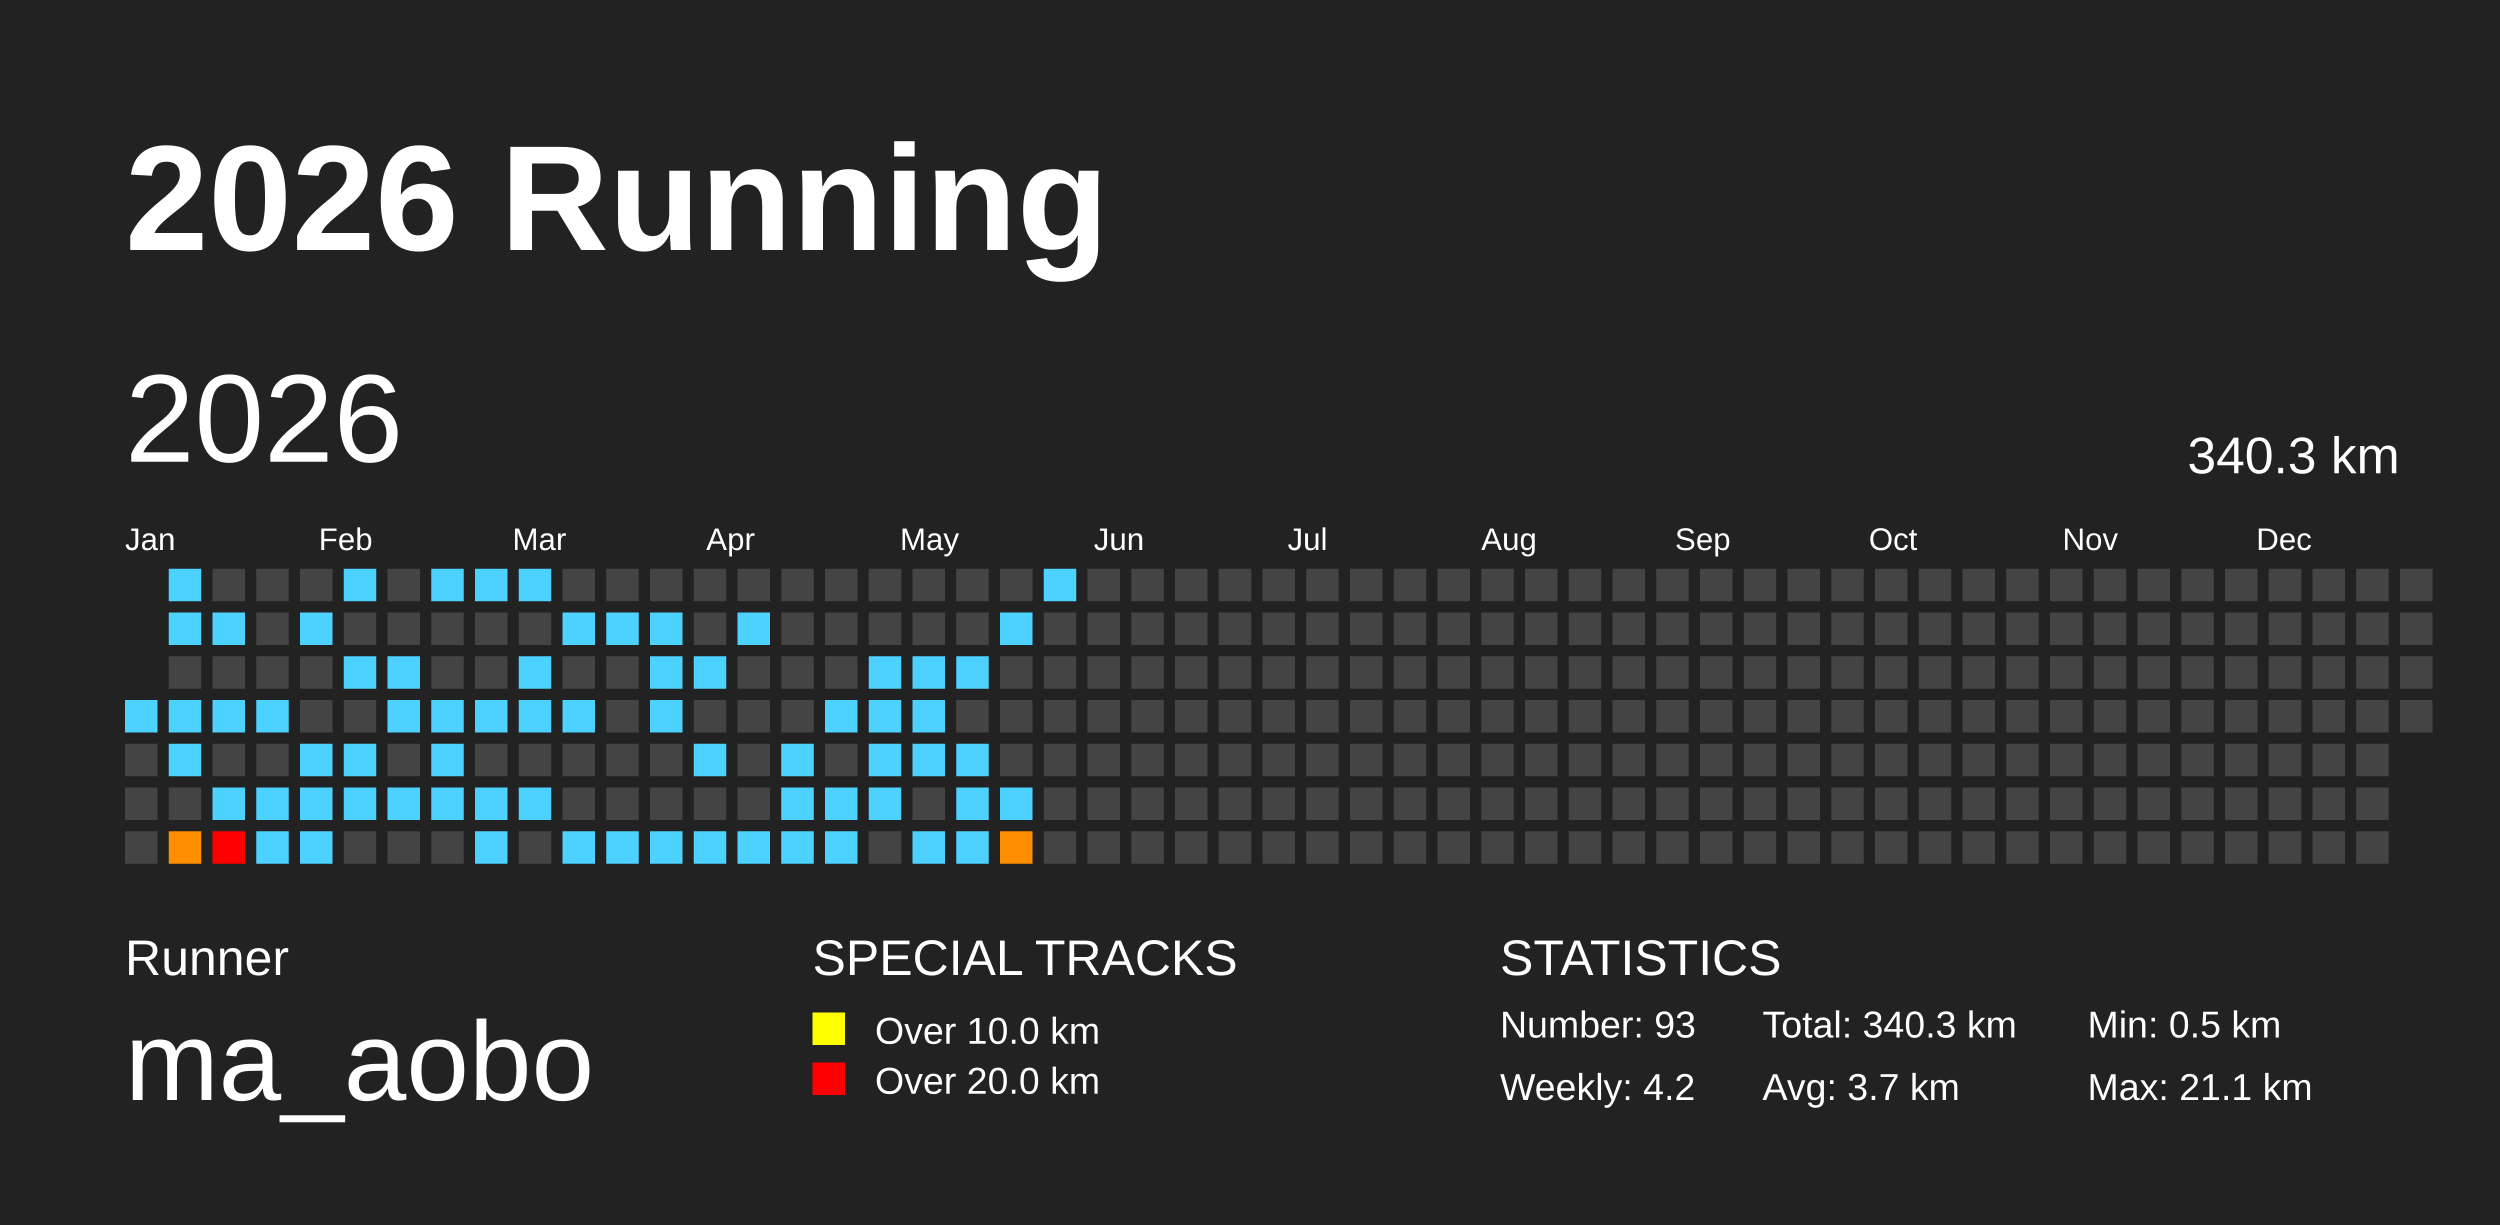
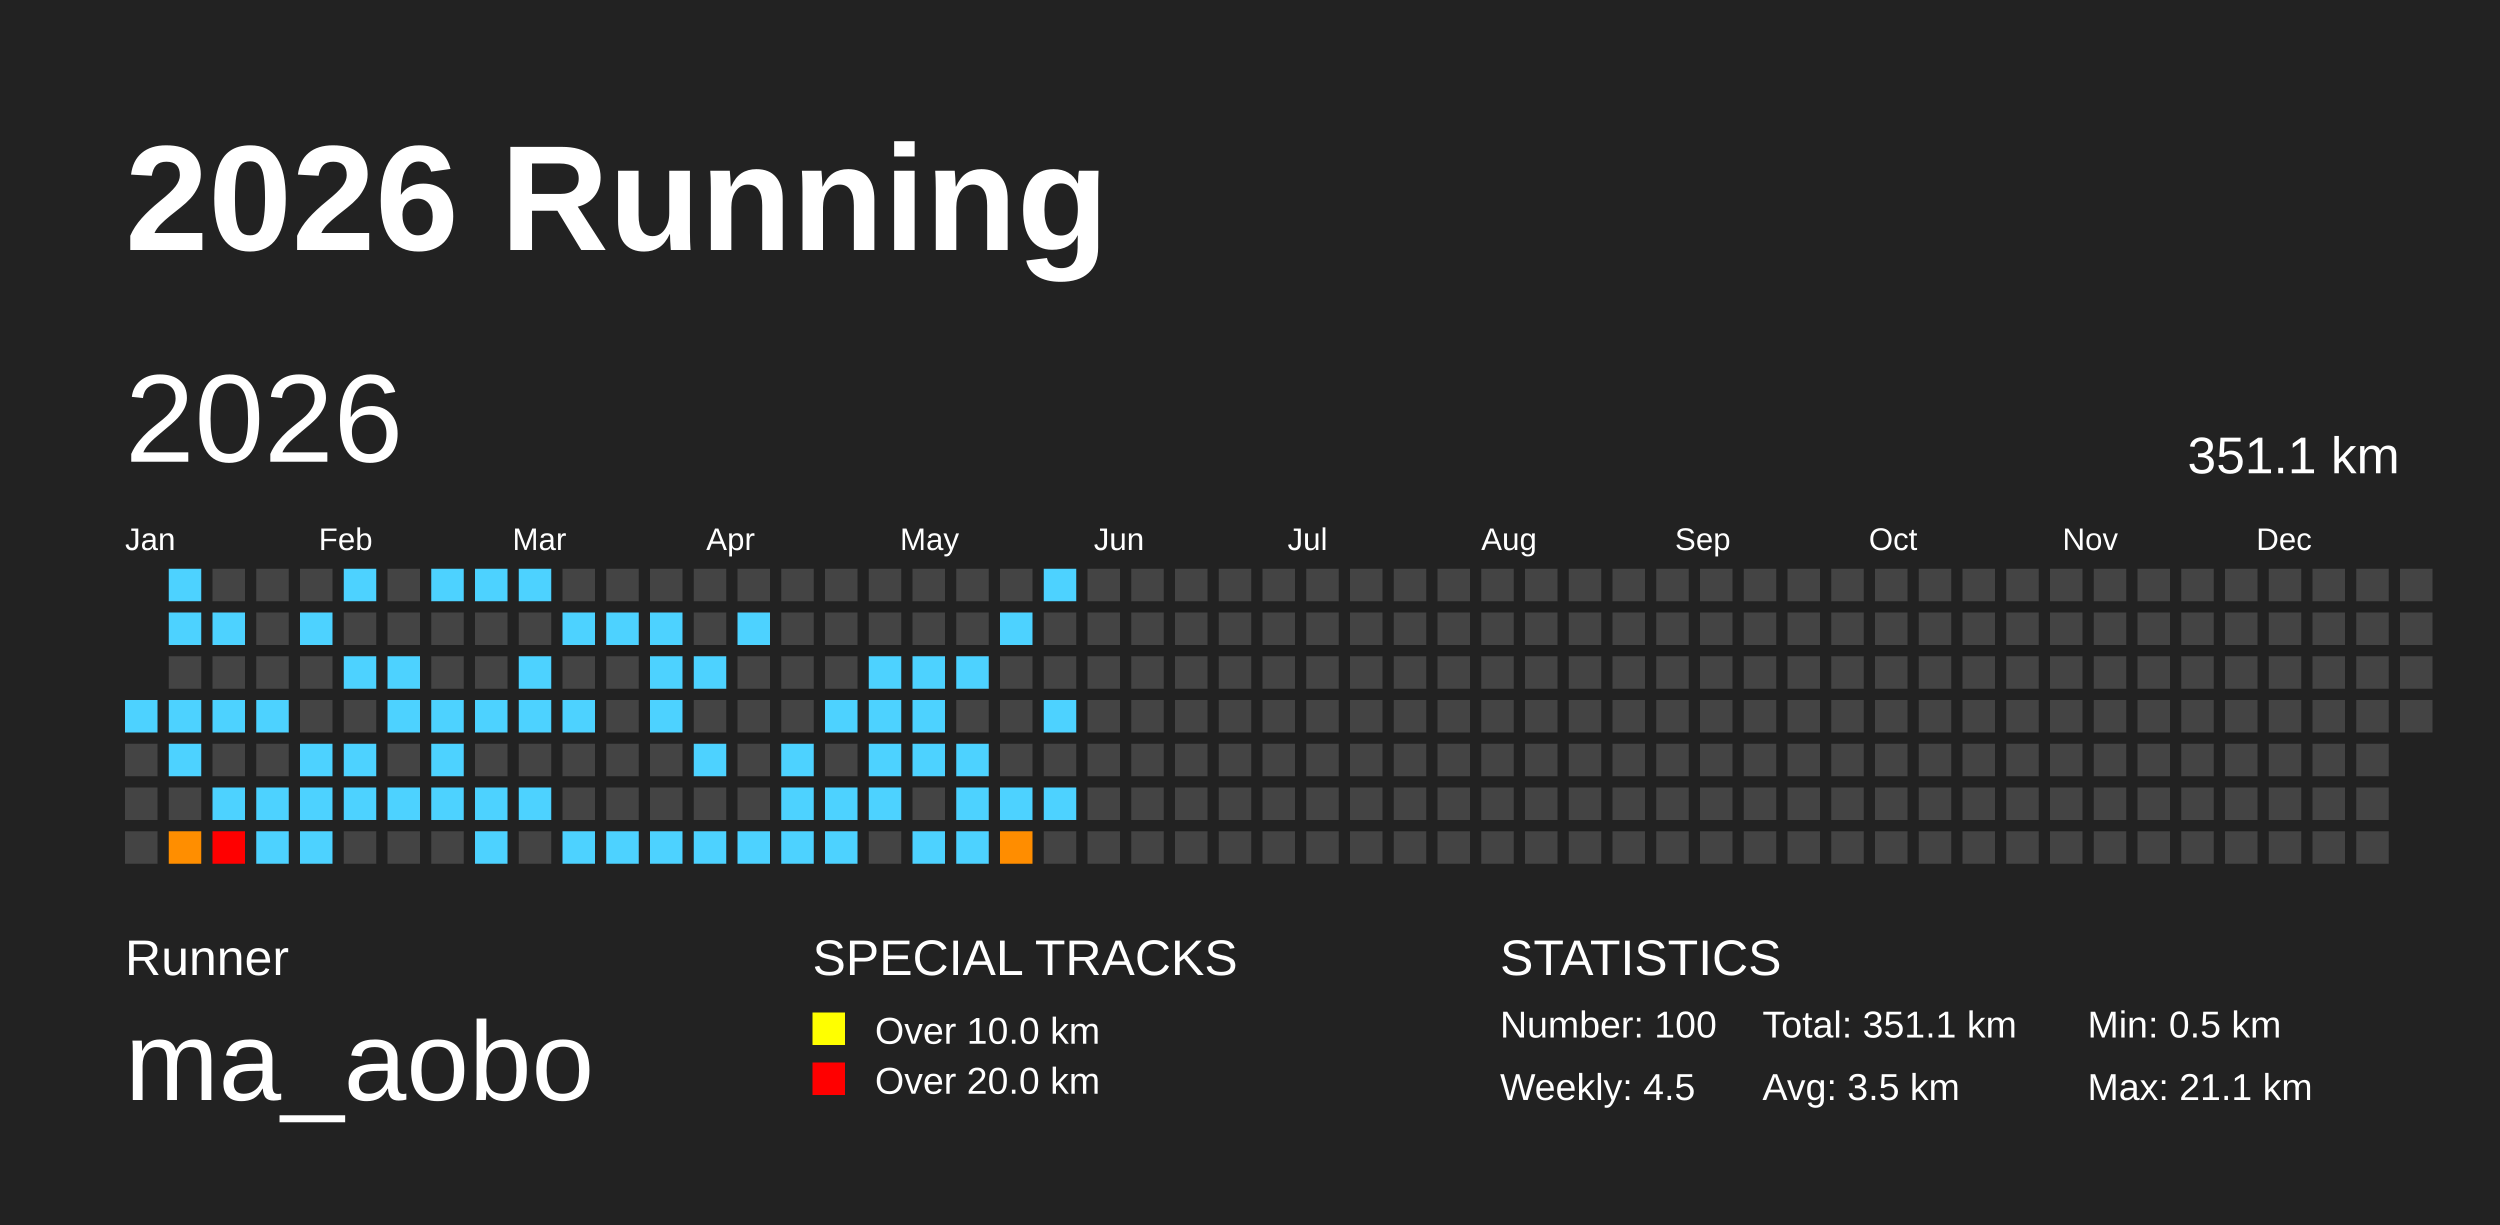
<svg xmlns="http://www.w3.org/2000/svg" baseProfile="full" height="98mm" version="1.1" viewBox="0,0,200,98" width="200mm">
  <defs />
  <rect fill="#222222" height="98" width="200" x="0" y="0" />
  <text fill="#FFFFFF" style="font-size:12px; font-family:Arial; font-weight:bold;" x="10" y="20">2026 Running</text>
  <text fill="#FFFFFF" style="font-size:4px; font-family:Arial" x="10" y="78">Runner</text>
  <text fill="#FFFFFF" style="font-size:9px; font-family:Arial" x="10" y="88">ma_aobo</text>
  <text fill="#FFFFFF" style="font-size:4px; font-family:Arial" x="65" y="78">SPECIAL TRACKS</text>
  <rect fill="yellow" height="2.6" width="2.6" x="65" y="81" />
  <text fill="#FFFFFF" style="font-size:3px; font-family:Arial" x="70" y="83.5">Over 10.0 km</text>
  <rect fill="red" height="2.6" width="2.6" x="65" y="85" />
  <text fill="#FFFFFF" style="font-size:3px; font-family:Arial" x="70" y="87.5">Over 20.0 km</text>
  <text fill="#FFFFFF" style="font-size:4px; font-family:Arial" x="120" y="78">STATISTICS</text>
-   <text fill="#FFFFFF" style="font-size:3px; font-family:Arial" x="120" y="83">Number: 93</text>
-   <text fill="#FFFFFF" style="font-size:3px; font-family:Arial" x="120" y="88">Weekly: 4.2</text>
-   <text fill="#FFFFFF" style="font-size:3px; font-family:Arial" x="141" y="83">Total: 340.3 km</text>
-   <text fill="#FFFFFF" style="font-size:3px; font-family:Arial" x="141" y="88">Avg: 3.7 km</text>
+   <text fill="#FFFFFF" style="font-size:3px; font-family:Arial" x="120" y="83">Number: 100</text>
+   <text fill="#FFFFFF" style="font-size:3px; font-family:Arial" x="120" y="88">Weekly: 4.5</text>
+   <text fill="#FFFFFF" style="font-size:3px; font-family:Arial" x="141" y="83">Total: 351.1 km</text>
+   <text fill="#FFFFFF" style="font-size:3px; font-family:Arial" x="141" y="88">Avg: 3.5 km</text>
  <text fill="#FFFFFF" style="font-size:3px; font-family:Arial" x="167" y="83">Min: 0.5 km</text>
  <text fill="#FFFFFF" style="font-size:3px; font-family:Arial" x="167" y="88">Max: 21.1 km</text>
  <text dominant-baseline="hanging" fill="#FFFFFF" style="font-size:10.0px; font-family:Arial;" x="10" y="30">2026</text>
-   <text dominant-baseline="hanging" fill="#FFFFFF" style="font-size:4.125px; font-family:Arial;" x="175" y="35">340.3 km</text>
+   <text dominant-baseline="hanging" fill="#FFFFFF" style="font-size:4.125px; font-family:Arial;" x="175" y="35">351.1 km</text>
  <text fill="#FFFFFF" style="font-size:2.5px; font-family:Arial" x="10.0" y="44">Jan</text>
  <text fill="#FFFFFF" style="font-size:2.5px; font-family:Arial" x="25.5" y="44">Feb</text>
  <text fill="#FFFFFF" style="font-size:2.5px; font-family:Arial" x="41.0" y="44">Mar</text>
  <text fill="#FFFFFF" style="font-size:2.5px; font-family:Arial" x="56.5" y="44">Apr</text>
  <text fill="#FFFFFF" style="font-size:2.5px; font-family:Arial" x="72.0" y="44">May</text>
  <text fill="#FFFFFF" style="font-size:2.5px; font-family:Arial" x="87.5" y="44">Jun</text>
  <text fill="#FFFFFF" style="font-size:2.5px; font-family:Arial" x="103.0" y="44">Jul</text>
  <text fill="#FFFFFF" style="font-size:2.5px; font-family:Arial" x="118.5" y="44">Aug</text>
  <text fill="#FFFFFF" style="font-size:2.5px; font-family:Arial" x="134.0" y="44">Sep</text>
  <text fill="#FFFFFF" style="font-size:2.5px; font-family:Arial" x="149.5" y="44">Oct</text>
  <text fill="#FFFFFF" style="font-size:2.5px; font-family:Arial" x="165.0" y="44">Nov</text>
  <text fill="#FFFFFF" style="font-size:2.5px; font-family:Arial" x="180.5" y="44">Dec</text>
  <rect fill="#4dd2ff" height="2.6" width="2.6" x="10.0" y="56.0" />
  <rect fill="#444444" height="2.6" width="2.6" x="10.0" y="59.5" />
  <rect fill="#444444" height="2.6" width="2.6" x="10.0" y="63.0" />
  <rect fill="#444444" height="2.6" width="2.6" x="10.0" y="66.5" />
  <rect fill="#4dd2ff" height="2.6" width="2.6" x="13.5" y="45.5" />
  <rect fill="#4dd2ff" height="2.6" width="2.6" x="13.5" y="49.0" />
  <rect fill="#444444" height="2.6" width="2.6" x="13.5" y="52.5" />
  <rect fill="#4dd2ff" height="2.6" width="2.6" x="13.5" y="56.0" />
  <rect fill="#4dd2ff" height="2.6" width="2.6" x="13.5" y="59.5" />
  <rect fill="#444444" height="2.6" width="2.6" x="13.5" y="63.0" />
  <rect fill="#ff8e00" height="2.6" width="2.6" x="13.5" y="66.5" />
  <rect fill="#444444" height="2.6" width="2.6" x="17.0" y="45.5" />
  <rect fill="#4dd2ff" height="2.6" width="2.6" x="17.0" y="49.0" />
  <rect fill="#444444" height="2.6" width="2.6" x="17.0" y="52.5" />
  <rect fill="#4dd2ff" height="2.6" width="2.6" x="17.0" y="56.0" />
  <rect fill="#444444" height="2.6" width="2.6" x="17.0" y="59.5" />
  <rect fill="#4dd2ff" height="2.6" width="2.6" x="17.0" y="63.0" />
  <rect fill="red" height="2.6" width="2.6" x="17.0" y="66.5" />
  <rect fill="#444444" height="2.6" width="2.6" x="20.5" y="45.5" />
  <rect fill="#444444" height="2.6" width="2.6" x="20.5" y="49.0" />
  <rect fill="#444444" height="2.6" width="2.6" x="20.5" y="52.5" />
  <rect fill="#4dd2ff" height="2.6" width="2.6" x="20.5" y="56.0" />
  <rect fill="#444444" height="2.6" width="2.6" x="20.5" y="59.5" />
  <rect fill="#4dd2ff" height="2.6" width="2.6" x="20.5" y="63.0" />
  <rect fill="#4dd2ff" height="2.6" width="2.6" x="20.5" y="66.5" />
  <rect fill="#444444" height="2.6" width="2.6" x="24.0" y="45.5" />
  <rect fill="#4dd2ff" height="2.6" width="2.6" x="24.0" y="49.0" />
  <rect fill="#444444" height="2.6" width="2.6" x="24.0" y="52.5" />
  <rect fill="#444444" height="2.6" width="2.6" x="24.0" y="56.0" />
  <rect fill="#4dd2ff" height="2.6" width="2.6" x="24.0" y="59.5" />
  <rect fill="#4dd2ff" height="2.6" width="2.6" x="24.0" y="63.0" />
  <rect fill="#4dd2ff" height="2.6" width="2.6" x="24.0" y="66.5" />
  <rect fill="#4dd2ff" height="2.6" width="2.6" x="27.5" y="45.5" />
  <rect fill="#444444" height="2.6" width="2.6" x="27.5" y="49.0" />
  <rect fill="#4dd2ff" height="2.6" width="2.6" x="27.5" y="52.5" />
  <rect fill="#444444" height="2.6" width="2.6" x="27.5" y="56.0" />
  <rect fill="#4dd2ff" height="2.6" width="2.6" x="27.5" y="59.5" />
  <rect fill="#4dd2ff" height="2.6" width="2.6" x="27.5" y="63.0" />
  <rect fill="#444444" height="2.6" width="2.6" x="27.5" y="66.5" />
  <rect fill="#444444" height="2.6" width="2.6" x="31.0" y="45.5" />
  <rect fill="#444444" height="2.6" width="2.6" x="31.0" y="49.0" />
  <rect fill="#4dd2ff" height="2.6" width="2.6" x="31.0" y="52.5" />
  <rect fill="#4dd2ff" height="2.6" width="2.6" x="31.0" y="56.0" />
  <rect fill="#444444" height="2.6" width="2.6" x="31.0" y="59.5" />
  <rect fill="#4dd2ff" height="2.6" width="2.6" x="31.0" y="63.0" />
  <rect fill="#444444" height="2.6" width="2.6" x="31.0" y="66.5" />
  <rect fill="#4dd2ff" height="2.6" width="2.6" x="34.5" y="45.5" />
  <rect fill="#444444" height="2.6" width="2.6" x="34.5" y="49.0" />
  <rect fill="#444444" height="2.6" width="2.6" x="34.5" y="52.5" />
  <rect fill="#4dd2ff" height="2.6" width="2.6" x="34.5" y="56.0" />
  <rect fill="#4dd2ff" height="2.6" width="2.6" x="34.5" y="59.5" />
  <rect fill="#4dd2ff" height="2.6" width="2.6" x="34.5" y="63.0" />
  <rect fill="#444444" height="2.6" width="2.6" x="34.5" y="66.5" />
  <rect fill="#4dd2ff" height="2.6" width="2.6" x="38.0" y="45.5" />
  <rect fill="#444444" height="2.6" width="2.6" x="38.0" y="49.0" />
  <rect fill="#444444" height="2.6" width="2.6" x="38.0" y="52.5" />
  <rect fill="#4dd2ff" height="2.6" width="2.6" x="38.0" y="56.0" />
  <rect fill="#444444" height="2.6" width="2.6" x="38.0" y="59.5" />
  <rect fill="#4dd2ff" height="2.6" width="2.6" x="38.0" y="63.0" />
  <rect fill="#4dd2ff" height="2.6" width="2.6" x="38.0" y="66.5" />
  <rect fill="#4dd2ff" height="2.6" width="2.6" x="41.5" y="45.5" />
  <rect fill="#444444" height="2.6" width="2.6" x="41.5" y="49.0" />
  <rect fill="#4dd2ff" height="2.6" width="2.6" x="41.5" y="52.5" />
  <rect fill="#4dd2ff" height="2.6" width="2.6" x="41.5" y="56.0" />
  <rect fill="#444444" height="2.6" width="2.6" x="41.5" y="59.5" />
  <rect fill="#4dd2ff" height="2.6" width="2.6" x="41.5" y="63.0" />
  <rect fill="#444444" height="2.6" width="2.6" x="41.5" y="66.5" />
  <rect fill="#444444" height="2.6" width="2.6" x="45.0" y="45.5" />
  <rect fill="#4dd2ff" height="2.6" width="2.6" x="45.0" y="49.0" />
  <rect fill="#444444" height="2.6" width="2.6" x="45.0" y="52.5" />
  <rect fill="#4dd2ff" height="2.6" width="2.6" x="45.0" y="56.0" />
  <rect fill="#444444" height="2.6" width="2.6" x="45.0" y="59.5" />
  <rect fill="#444444" height="2.6" width="2.6" x="45.0" y="63.0" />
  <rect fill="#4dd2ff" height="2.6" width="2.6" x="45.0" y="66.5" />
  <rect fill="#444444" height="2.6" width="2.6" x="48.5" y="45.5" />
  <rect fill="#4dd2ff" height="2.6" width="2.6" x="48.5" y="49.0" />
  <rect fill="#444444" height="2.6" width="2.6" x="48.5" y="52.5" />
  <rect fill="#444444" height="2.6" width="2.6" x="48.5" y="56.0" />
  <rect fill="#444444" height="2.6" width="2.6" x="48.5" y="59.5" />
  <rect fill="#444444" height="2.6" width="2.6" x="48.5" y="63.0" />
  <rect fill="#4dd2ff" height="2.6" width="2.6" x="48.5" y="66.5" />
  <rect fill="#444444" height="2.6" width="2.6" x="52.0" y="45.5" />
  <rect fill="#4dd2ff" height="2.6" width="2.6" x="52.0" y="49.0" />
  <rect fill="#4dd2ff" height="2.6" width="2.6" x="52.0" y="52.5" />
  <rect fill="#4dd2ff" height="2.6" width="2.6" x="52.0" y="56.0" />
  <rect fill="#444444" height="2.6" width="2.6" x="52.0" y="59.5" />
  <rect fill="#444444" height="2.6" width="2.6" x="52.0" y="63.0" />
  <rect fill="#4dd2ff" height="2.6" width="2.6" x="52.0" y="66.5" />
  <rect fill="#444444" height="2.6" width="2.6" x="55.5" y="45.5" />
  <rect fill="#444444" height="2.6" width="2.6" x="55.5" y="49.0" />
  <rect fill="#4dd2ff" height="2.6" width="2.6" x="55.5" y="52.5" />
  <rect fill="#444444" height="2.6" width="2.6" x="55.5" y="56.0" />
  <rect fill="#4dd2ff" height="2.6" width="2.6" x="55.5" y="59.5" />
  <rect fill="#444444" height="2.6" width="2.6" x="55.5" y="63.0" />
  <rect fill="#4dd2ff" height="2.6" width="2.6" x="55.5" y="66.5" />
  <rect fill="#444444" height="2.6" width="2.6" x="59.0" y="45.5" />
  <rect fill="#4dd2ff" height="2.6" width="2.6" x="59.0" y="49.0" />
  <rect fill="#444444" height="2.6" width="2.6" x="59.0" y="52.5" />
  <rect fill="#444444" height="2.6" width="2.6" x="59.0" y="56.0" />
  <rect fill="#444444" height="2.6" width="2.6" x="59.0" y="59.5" />
  <rect fill="#444444" height="2.6" width="2.6" x="59.0" y="63.0" />
  <rect fill="#4dd2ff" height="2.6" width="2.6" x="59.0" y="66.5" />
  <rect fill="#444444" height="2.6" width="2.6" x="62.5" y="45.5" />
  <rect fill="#444444" height="2.6" width="2.6" x="62.5" y="49.0" />
  <rect fill="#444444" height="2.6" width="2.6" x="62.5" y="52.5" />
  <rect fill="#444444" height="2.6" width="2.6" x="62.5" y="56.0" />
  <rect fill="#4dd2ff" height="2.6" width="2.6" x="62.5" y="59.5" />
  <rect fill="#4dd2ff" height="2.6" width="2.6" x="62.5" y="63.0" />
  <rect fill="#4dd2ff" height="2.6" width="2.6" x="62.5" y="66.5" />
  <rect fill="#444444" height="2.6" width="2.6" x="66.0" y="45.5" />
  <rect fill="#444444" height="2.6" width="2.6" x="66.0" y="49.0" />
  <rect fill="#444444" height="2.6" width="2.6" x="66.0" y="52.5" />
  <rect fill="#4dd2ff" height="2.6" width="2.6" x="66.0" y="56.0" />
  <rect fill="#444444" height="2.6" width="2.6" x="66.0" y="59.5" />
  <rect fill="#4dd2ff" height="2.6" width="2.6" x="66.0" y="63.0" />
  <rect fill="#4dd2ff" height="2.6" width="2.6" x="66.0" y="66.5" />
  <rect fill="#444444" height="2.6" width="2.6" x="69.5" y="45.5" />
  <rect fill="#444444" height="2.6" width="2.6" x="69.5" y="49.0" />
  <rect fill="#4dd2ff" height="2.6" width="2.6" x="69.5" y="52.5" />
  <rect fill="#4dd2ff" height="2.6" width="2.6" x="69.5" y="56.0" />
  <rect fill="#4dd2ff" height="2.6" width="2.6" x="69.5" y="59.5" />
  <rect fill="#4dd2ff" height="2.6" width="2.6" x="69.5" y="63.0" />
  <rect fill="#444444" height="2.6" width="2.6" x="69.5" y="66.5" />
  <rect fill="#444444" height="2.6" width="2.6" x="73.0" y="45.5" />
  <rect fill="#444444" height="2.6" width="2.6" x="73.0" y="49.0" />
  <rect fill="#4dd2ff" height="2.6" width="2.6" x="73.0" y="52.5" />
  <rect fill="#4dd2ff" height="2.6" width="2.6" x="73.0" y="56.0" />
  <rect fill="#4dd2ff" height="2.6" width="2.6" x="73.0" y="59.5" />
  <rect fill="#444444" height="2.6" width="2.6" x="73.0" y="63.0" />
  <rect fill="#4dd2ff" height="2.6" width="2.6" x="73.0" y="66.5" />
  <rect fill="#444444" height="2.6" width="2.6" x="76.5" y="45.5" />
  <rect fill="#444444" height="2.6" width="2.6" x="76.5" y="49.0" />
  <rect fill="#4dd2ff" height="2.6" width="2.6" x="76.5" y="52.5" />
  <rect fill="#444444" height="2.6" width="2.6" x="76.5" y="56.0" />
  <rect fill="#4dd2ff" height="2.6" width="2.6" x="76.5" y="59.5" />
  <rect fill="#4dd2ff" height="2.6" width="2.6" x="76.5" y="63.0" />
  <rect fill="#4dd2ff" height="2.6" width="2.6" x="76.5" y="66.5" />
  <rect fill="#444444" height="2.6" width="2.6" x="80.0" y="45.5" />
  <rect fill="#4dd2ff" height="2.6" width="2.6" x="80.0" y="49.0" />
  <rect fill="#444444" height="2.6" width="2.6" x="80.0" y="52.5" />
  <rect fill="#444444" height="2.6" width="2.6" x="80.0" y="56.0" />
  <rect fill="#444444" height="2.6" width="2.6" x="80.0" y="59.5" />
  <rect fill="#4dd2ff" height="2.6" width="2.6" x="80.0" y="63.0" />
  <rect fill="#ff8d00" height="2.6" width="2.6" x="80.0" y="66.5" />
  <rect fill="#4dd2ff" height="2.6" width="2.6" x="83.5" y="45.5" />
  <rect fill="#444444" height="2.6" width="2.6" x="83.5" y="49.0" />
  <rect fill="#444444" height="2.6" width="2.6" x="83.5" y="52.5" />
-   <rect fill="#444444" height="2.6" width="2.6" x="83.5" y="56.0" />
+   <rect fill="#4dd2ff" height="2.6" width="2.6" x="83.5" y="56.0" />
  <rect fill="#444444" height="2.6" width="2.6" x="83.5" y="59.5" />
-   <rect fill="#444444" height="2.6" width="2.6" x="83.5" y="63.0" />
+   <rect fill="#4dd2ff" height="2.6" width="2.6" x="83.5" y="63.0" />
  <rect fill="#444444" height="2.6" width="2.6" x="83.5" y="66.5" />
  <rect fill="#444444" height="2.6" width="2.6" x="87.0" y="45.5" />
  <rect fill="#444444" height="2.6" width="2.6" x="87.0" y="49.0" />
  <rect fill="#444444" height="2.6" width="2.6" x="87.0" y="52.5" />
  <rect fill="#444444" height="2.6" width="2.6" x="87.0" y="56.0" />
  <rect fill="#444444" height="2.6" width="2.6" x="87.0" y="59.5" />
  <rect fill="#444444" height="2.6" width="2.6" x="87.0" y="63.0" />
  <rect fill="#444444" height="2.6" width="2.6" x="87.0" y="66.5" />
  <rect fill="#444444" height="2.6" width="2.6" x="90.5" y="45.5" />
  <rect fill="#444444" height="2.6" width="2.6" x="90.5" y="49.0" />
  <rect fill="#444444" height="2.6" width="2.6" x="90.5" y="52.5" />
  <rect fill="#444444" height="2.6" width="2.6" x="90.5" y="56.0" />
  <rect fill="#444444" height="2.6" width="2.6" x="90.5" y="59.5" />
  <rect fill="#444444" height="2.6" width="2.6" x="90.5" y="63.0" />
  <rect fill="#444444" height="2.6" width="2.6" x="90.5" y="66.5" />
  <rect fill="#444444" height="2.6" width="2.6" x="94.0" y="45.5" />
  <rect fill="#444444" height="2.6" width="2.6" x="94.0" y="49.0" />
  <rect fill="#444444" height="2.6" width="2.6" x="94.0" y="52.5" />
  <rect fill="#444444" height="2.6" width="2.6" x="94.0" y="56.0" />
  <rect fill="#444444" height="2.6" width="2.6" x="94.0" y="59.5" />
  <rect fill="#444444" height="2.6" width="2.6" x="94.0" y="63.0" />
  <rect fill="#444444" height="2.6" width="2.6" x="94.0" y="66.5" />
  <rect fill="#444444" height="2.6" width="2.6" x="97.5" y="45.5" />
  <rect fill="#444444" height="2.6" width="2.6" x="97.5" y="49.0" />
  <rect fill="#444444" height="2.6" width="2.6" x="97.5" y="52.5" />
  <rect fill="#444444" height="2.6" width="2.6" x="97.5" y="56.0" />
  <rect fill="#444444" height="2.6" width="2.6" x="97.5" y="59.5" />
  <rect fill="#444444" height="2.6" width="2.6" x="97.5" y="63.0" />
  <rect fill="#444444" height="2.6" width="2.6" x="97.5" y="66.5" />
  <rect fill="#444444" height="2.6" width="2.6" x="101.0" y="45.5" />
  <rect fill="#444444" height="2.6" width="2.6" x="101.0" y="49.0" />
  <rect fill="#444444" height="2.6" width="2.6" x="101.0" y="52.5" />
  <rect fill="#444444" height="2.6" width="2.6" x="101.0" y="56.0" />
  <rect fill="#444444" height="2.6" width="2.6" x="101.0" y="59.5" />
  <rect fill="#444444" height="2.6" width="2.6" x="101.0" y="63.0" />
  <rect fill="#444444" height="2.6" width="2.6" x="101.0" y="66.5" />
  <rect fill="#444444" height="2.6" width="2.6" x="104.5" y="45.5" />
  <rect fill="#444444" height="2.6" width="2.6" x="104.5" y="49.0" />
  <rect fill="#444444" height="2.6" width="2.6" x="104.5" y="52.5" />
  <rect fill="#444444" height="2.6" width="2.6" x="104.5" y="56.0" />
  <rect fill="#444444" height="2.6" width="2.6" x="104.5" y="59.5" />
  <rect fill="#444444" height="2.6" width="2.6" x="104.5" y="63.0" />
  <rect fill="#444444" height="2.6" width="2.6" x="104.5" y="66.5" />
  <rect fill="#444444" height="2.6" width="2.6" x="108.0" y="45.5" />
  <rect fill="#444444" height="2.6" width="2.6" x="108.0" y="49.0" />
  <rect fill="#444444" height="2.6" width="2.6" x="108.0" y="52.5" />
  <rect fill="#444444" height="2.6" width="2.6" x="108.0" y="56.0" />
  <rect fill="#444444" height="2.6" width="2.6" x="108.0" y="59.5" />
  <rect fill="#444444" height="2.6" width="2.6" x="108.0" y="63.0" />
  <rect fill="#444444" height="2.6" width="2.6" x="108.0" y="66.5" />
  <rect fill="#444444" height="2.6" width="2.6" x="111.5" y="45.5" />
  <rect fill="#444444" height="2.6" width="2.6" x="111.5" y="49.0" />
  <rect fill="#444444" height="2.6" width="2.6" x="111.5" y="52.5" />
  <rect fill="#444444" height="2.6" width="2.6" x="111.5" y="56.0" />
  <rect fill="#444444" height="2.6" width="2.6" x="111.5" y="59.5" />
  <rect fill="#444444" height="2.6" width="2.6" x="111.5" y="63.0" />
  <rect fill="#444444" height="2.6" width="2.6" x="111.5" y="66.5" />
  <rect fill="#444444" height="2.6" width="2.6" x="115.0" y="45.5" />
  <rect fill="#444444" height="2.6" width="2.6" x="115.0" y="49.0" />
  <rect fill="#444444" height="2.6" width="2.6" x="115.0" y="52.5" />
  <rect fill="#444444" height="2.6" width="2.6" x="115.0" y="56.0" />
  <rect fill="#444444" height="2.6" width="2.6" x="115.0" y="59.5" />
  <rect fill="#444444" height="2.6" width="2.6" x="115.0" y="63.0" />
  <rect fill="#444444" height="2.6" width="2.6" x="115.0" y="66.5" />
  <rect fill="#444444" height="2.6" width="2.6" x="118.5" y="45.5" />
  <rect fill="#444444" height="2.6" width="2.6" x="118.5" y="49.0" />
  <rect fill="#444444" height="2.6" width="2.6" x="118.5" y="52.5" />
  <rect fill="#444444" height="2.6" width="2.6" x="118.5" y="56.0" />
  <rect fill="#444444" height="2.6" width="2.6" x="118.5" y="59.5" />
  <rect fill="#444444" height="2.6" width="2.6" x="118.5" y="63.0" />
  <rect fill="#444444" height="2.6" width="2.6" x="118.5" y="66.5" />
  <rect fill="#444444" height="2.6" width="2.6" x="122.0" y="45.5" />
  <rect fill="#444444" height="2.6" width="2.6" x="122.0" y="49.0" />
  <rect fill="#444444" height="2.6" width="2.6" x="122.0" y="52.5" />
  <rect fill="#444444" height="2.6" width="2.6" x="122.0" y="56.0" />
  <rect fill="#444444" height="2.6" width="2.6" x="122.0" y="59.5" />
  <rect fill="#444444" height="2.6" width="2.6" x="122.0" y="63.0" />
  <rect fill="#444444" height="2.6" width="2.6" x="122.0" y="66.5" />
  <rect fill="#444444" height="2.6" width="2.6" x="125.5" y="45.5" />
  <rect fill="#444444" height="2.6" width="2.6" x="125.5" y="49.0" />
  <rect fill="#444444" height="2.6" width="2.6" x="125.5" y="52.5" />
  <rect fill="#444444" height="2.6" width="2.6" x="125.5" y="56.0" />
  <rect fill="#444444" height="2.6" width="2.6" x="125.5" y="59.5" />
  <rect fill="#444444" height="2.6" width="2.6" x="125.5" y="63.0" />
  <rect fill="#444444" height="2.6" width="2.6" x="125.5" y="66.5" />
  <rect fill="#444444" height="2.6" width="2.6" x="129.0" y="45.5" />
  <rect fill="#444444" height="2.6" width="2.6" x="129.0" y="49.0" />
  <rect fill="#444444" height="2.6" width="2.6" x="129.0" y="52.5" />
  <rect fill="#444444" height="2.6" width="2.6" x="129.0" y="56.0" />
  <rect fill="#444444" height="2.6" width="2.6" x="129.0" y="59.5" />
  <rect fill="#444444" height="2.6" width="2.6" x="129.0" y="63.0" />
  <rect fill="#444444" height="2.6" width="2.6" x="129.0" y="66.5" />
  <rect fill="#444444" height="2.6" width="2.6" x="132.5" y="45.5" />
  <rect fill="#444444" height="2.6" width="2.6" x="132.5" y="49.0" />
  <rect fill="#444444" height="2.6" width="2.6" x="132.5" y="52.5" />
  <rect fill="#444444" height="2.6" width="2.6" x="132.5" y="56.0" />
  <rect fill="#444444" height="2.6" width="2.6" x="132.5" y="59.5" />
  <rect fill="#444444" height="2.6" width="2.6" x="132.5" y="63.0" />
  <rect fill="#444444" height="2.6" width="2.6" x="132.5" y="66.5" />
  <rect fill="#444444" height="2.6" width="2.6" x="136.0" y="45.5" />
  <rect fill="#444444" height="2.6" width="2.6" x="136.0" y="49.0" />
  <rect fill="#444444" height="2.6" width="2.6" x="136.0" y="52.5" />
  <rect fill="#444444" height="2.6" width="2.6" x="136.0" y="56.0" />
  <rect fill="#444444" height="2.6" width="2.6" x="136.0" y="59.5" />
  <rect fill="#444444" height="2.6" width="2.6" x="136.0" y="63.0" />
  <rect fill="#444444" height="2.6" width="2.6" x="136.0" y="66.5" />
  <rect fill="#444444" height="2.6" width="2.6" x="139.5" y="45.5" />
  <rect fill="#444444" height="2.6" width="2.6" x="139.5" y="49.0" />
  <rect fill="#444444" height="2.6" width="2.6" x="139.5" y="52.5" />
  <rect fill="#444444" height="2.6" width="2.6" x="139.5" y="56.0" />
  <rect fill="#444444" height="2.6" width="2.6" x="139.5" y="59.5" />
  <rect fill="#444444" height="2.6" width="2.6" x="139.5" y="63.0" />
  <rect fill="#444444" height="2.6" width="2.6" x="139.5" y="66.5" />
  <rect fill="#444444" height="2.6" width="2.6" x="143.0" y="45.5" />
  <rect fill="#444444" height="2.6" width="2.6" x="143.0" y="49.0" />
  <rect fill="#444444" height="2.6" width="2.6" x="143.0" y="52.5" />
  <rect fill="#444444" height="2.6" width="2.6" x="143.0" y="56.0" />
  <rect fill="#444444" height="2.6" width="2.6" x="143.0" y="59.5" />
  <rect fill="#444444" height="2.6" width="2.6" x="143.0" y="63.0" />
  <rect fill="#444444" height="2.6" width="2.6" x="143.0" y="66.5" />
  <rect fill="#444444" height="2.6" width="2.6" x="146.5" y="45.5" />
  <rect fill="#444444" height="2.6" width="2.6" x="146.5" y="49.0" />
  <rect fill="#444444" height="2.6" width="2.6" x="146.5" y="52.5" />
  <rect fill="#444444" height="2.6" width="2.6" x="146.5" y="56.0" />
  <rect fill="#444444" height="2.6" width="2.6" x="146.5" y="59.5" />
  <rect fill="#444444" height="2.6" width="2.6" x="146.5" y="63.0" />
  <rect fill="#444444" height="2.6" width="2.6" x="146.5" y="66.5" />
  <rect fill="#444444" height="2.6" width="2.6" x="150.0" y="45.5" />
  <rect fill="#444444" height="2.6" width="2.6" x="150.0" y="49.0" />
  <rect fill="#444444" height="2.6" width="2.6" x="150.0" y="52.5" />
  <rect fill="#444444" height="2.6" width="2.6" x="150.0" y="56.0" />
  <rect fill="#444444" height="2.6" width="2.6" x="150.0" y="59.5" />
  <rect fill="#444444" height="2.6" width="2.6" x="150.0" y="63.0" />
  <rect fill="#444444" height="2.6" width="2.6" x="150.0" y="66.5" />
  <rect fill="#444444" height="2.6" width="2.6" x="153.5" y="45.5" />
  <rect fill="#444444" height="2.6" width="2.6" x="153.5" y="49.0" />
  <rect fill="#444444" height="2.6" width="2.6" x="153.5" y="52.5" />
  <rect fill="#444444" height="2.6" width="2.6" x="153.5" y="56.0" />
  <rect fill="#444444" height="2.6" width="2.6" x="153.5" y="59.5" />
  <rect fill="#444444" height="2.6" width="2.6" x="153.5" y="63.0" />
  <rect fill="#444444" height="2.6" width="2.6" x="153.5" y="66.5" />
  <rect fill="#444444" height="2.6" width="2.6" x="157.0" y="45.5" />
  <rect fill="#444444" height="2.6" width="2.6" x="157.0" y="49.0" />
  <rect fill="#444444" height="2.6" width="2.6" x="157.0" y="52.5" />
  <rect fill="#444444" height="2.6" width="2.6" x="157.0" y="56.0" />
  <rect fill="#444444" height="2.6" width="2.6" x="157.0" y="59.5" />
  <rect fill="#444444" height="2.6" width="2.6" x="157.0" y="63.0" />
  <rect fill="#444444" height="2.6" width="2.6" x="157.0" y="66.5" />
  <rect fill="#444444" height="2.6" width="2.6" x="160.5" y="45.5" />
  <rect fill="#444444" height="2.6" width="2.6" x="160.5" y="49.0" />
  <rect fill="#444444" height="2.6" width="2.6" x="160.5" y="52.5" />
  <rect fill="#444444" height="2.6" width="2.6" x="160.5" y="56.0" />
  <rect fill="#444444" height="2.6" width="2.6" x="160.5" y="59.5" />
  <rect fill="#444444" height="2.6" width="2.6" x="160.5" y="63.0" />
  <rect fill="#444444" height="2.6" width="2.6" x="160.5" y="66.5" />
  <rect fill="#444444" height="2.6" width="2.6" x="164.0" y="45.5" />
  <rect fill="#444444" height="2.6" width="2.6" x="164.0" y="49.0" />
  <rect fill="#444444" height="2.6" width="2.6" x="164.0" y="52.5" />
  <rect fill="#444444" height="2.6" width="2.6" x="164.0" y="56.0" />
  <rect fill="#444444" height="2.6" width="2.6" x="164.0" y="59.5" />
  <rect fill="#444444" height="2.6" width="2.6" x="164.0" y="63.0" />
  <rect fill="#444444" height="2.6" width="2.6" x="164.0" y="66.5" />
  <rect fill="#444444" height="2.6" width="2.6" x="167.5" y="45.5" />
  <rect fill="#444444" height="2.6" width="2.6" x="167.5" y="49.0" />
  <rect fill="#444444" height="2.6" width="2.6" x="167.5" y="52.5" />
  <rect fill="#444444" height="2.6" width="2.6" x="167.5" y="56.0" />
  <rect fill="#444444" height="2.6" width="2.6" x="167.5" y="59.5" />
  <rect fill="#444444" height="2.6" width="2.6" x="167.5" y="63.0" />
  <rect fill="#444444" height="2.6" width="2.6" x="167.5" y="66.5" />
  <rect fill="#444444" height="2.6" width="2.6" x="171.0" y="45.5" />
  <rect fill="#444444" height="2.6" width="2.6" x="171.0" y="49.0" />
  <rect fill="#444444" height="2.6" width="2.6" x="171.0" y="52.5" />
  <rect fill="#444444" height="2.6" width="2.6" x="171.0" y="56.0" />
  <rect fill="#444444" height="2.6" width="2.6" x="171.0" y="59.5" />
  <rect fill="#444444" height="2.6" width="2.6" x="171.0" y="63.0" />
  <rect fill="#444444" height="2.6" width="2.6" x="171.0" y="66.5" />
  <rect fill="#444444" height="2.6" width="2.6" x="174.5" y="45.5" />
  <rect fill="#444444" height="2.6" width="2.6" x="174.5" y="49.0" />
  <rect fill="#444444" height="2.6" width="2.6" x="174.5" y="52.5" />
  <rect fill="#444444" height="2.6" width="2.6" x="174.5" y="56.0" />
  <rect fill="#444444" height="2.6" width="2.6" x="174.5" y="59.5" />
  <rect fill="#444444" height="2.6" width="2.6" x="174.5" y="63.0" />
  <rect fill="#444444" height="2.6" width="2.6" x="174.5" y="66.5" />
  <rect fill="#444444" height="2.6" width="2.6" x="178.0" y="45.5" />
  <rect fill="#444444" height="2.6" width="2.6" x="178.0" y="49.0" />
  <rect fill="#444444" height="2.6" width="2.6" x="178.0" y="52.5" />
  <rect fill="#444444" height="2.6" width="2.6" x="178.0" y="56.0" />
  <rect fill="#444444" height="2.6" width="2.6" x="178.0" y="59.5" />
  <rect fill="#444444" height="2.6" width="2.6" x="178.0" y="63.0" />
  <rect fill="#444444" height="2.6" width="2.6" x="178.0" y="66.5" />
  <rect fill="#444444" height="2.6" width="2.6" x="181.5" y="45.5" />
  <rect fill="#444444" height="2.6" width="2.6" x="181.5" y="49.0" />
  <rect fill="#444444" height="2.6" width="2.6" x="181.5" y="52.5" />
  <rect fill="#444444" height="2.6" width="2.6" x="181.5" y="56.0" />
  <rect fill="#444444" height="2.6" width="2.6" x="181.5" y="59.5" />
  <rect fill="#444444" height="2.6" width="2.6" x="181.5" y="63.0" />
  <rect fill="#444444" height="2.6" width="2.6" x="181.5" y="66.5" />
  <rect fill="#444444" height="2.6" width="2.6" x="185.0" y="45.5" />
  <rect fill="#444444" height="2.6" width="2.6" x="185.0" y="49.0" />
  <rect fill="#444444" height="2.6" width="2.6" x="185.0" y="52.5" />
  <rect fill="#444444" height="2.6" width="2.6" x="185.0" y="56.0" />
  <rect fill="#444444" height="2.6" width="2.6" x="185.0" y="59.5" />
  <rect fill="#444444" height="2.6" width="2.6" x="185.0" y="63.0" />
  <rect fill="#444444" height="2.6" width="2.6" x="185.0" y="66.5" />
  <rect fill="#444444" height="2.6" width="2.6" x="188.5" y="45.5" />
  <rect fill="#444444" height="2.6" width="2.6" x="188.5" y="49.0" />
  <rect fill="#444444" height="2.6" width="2.6" x="188.5" y="52.5" />
  <rect fill="#444444" height="2.6" width="2.6" x="188.5" y="56.0" />
  <rect fill="#444444" height="2.6" width="2.6" x="188.5" y="59.5" />
  <rect fill="#444444" height="2.6" width="2.6" x="188.5" y="63.0" />
  <rect fill="#444444" height="2.6" width="2.6" x="188.5" y="66.5" />
  <rect fill="#444444" height="2.6" width="2.6" x="192.0" y="45.5" />
  <rect fill="#444444" height="2.6" width="2.6" x="192.0" y="49.0" />
  <rect fill="#444444" height="2.6" width="2.6" x="192.0" y="52.5" />
  <rect fill="#444444" height="2.6" width="2.6" x="192.0" y="56.0" />
</svg>
